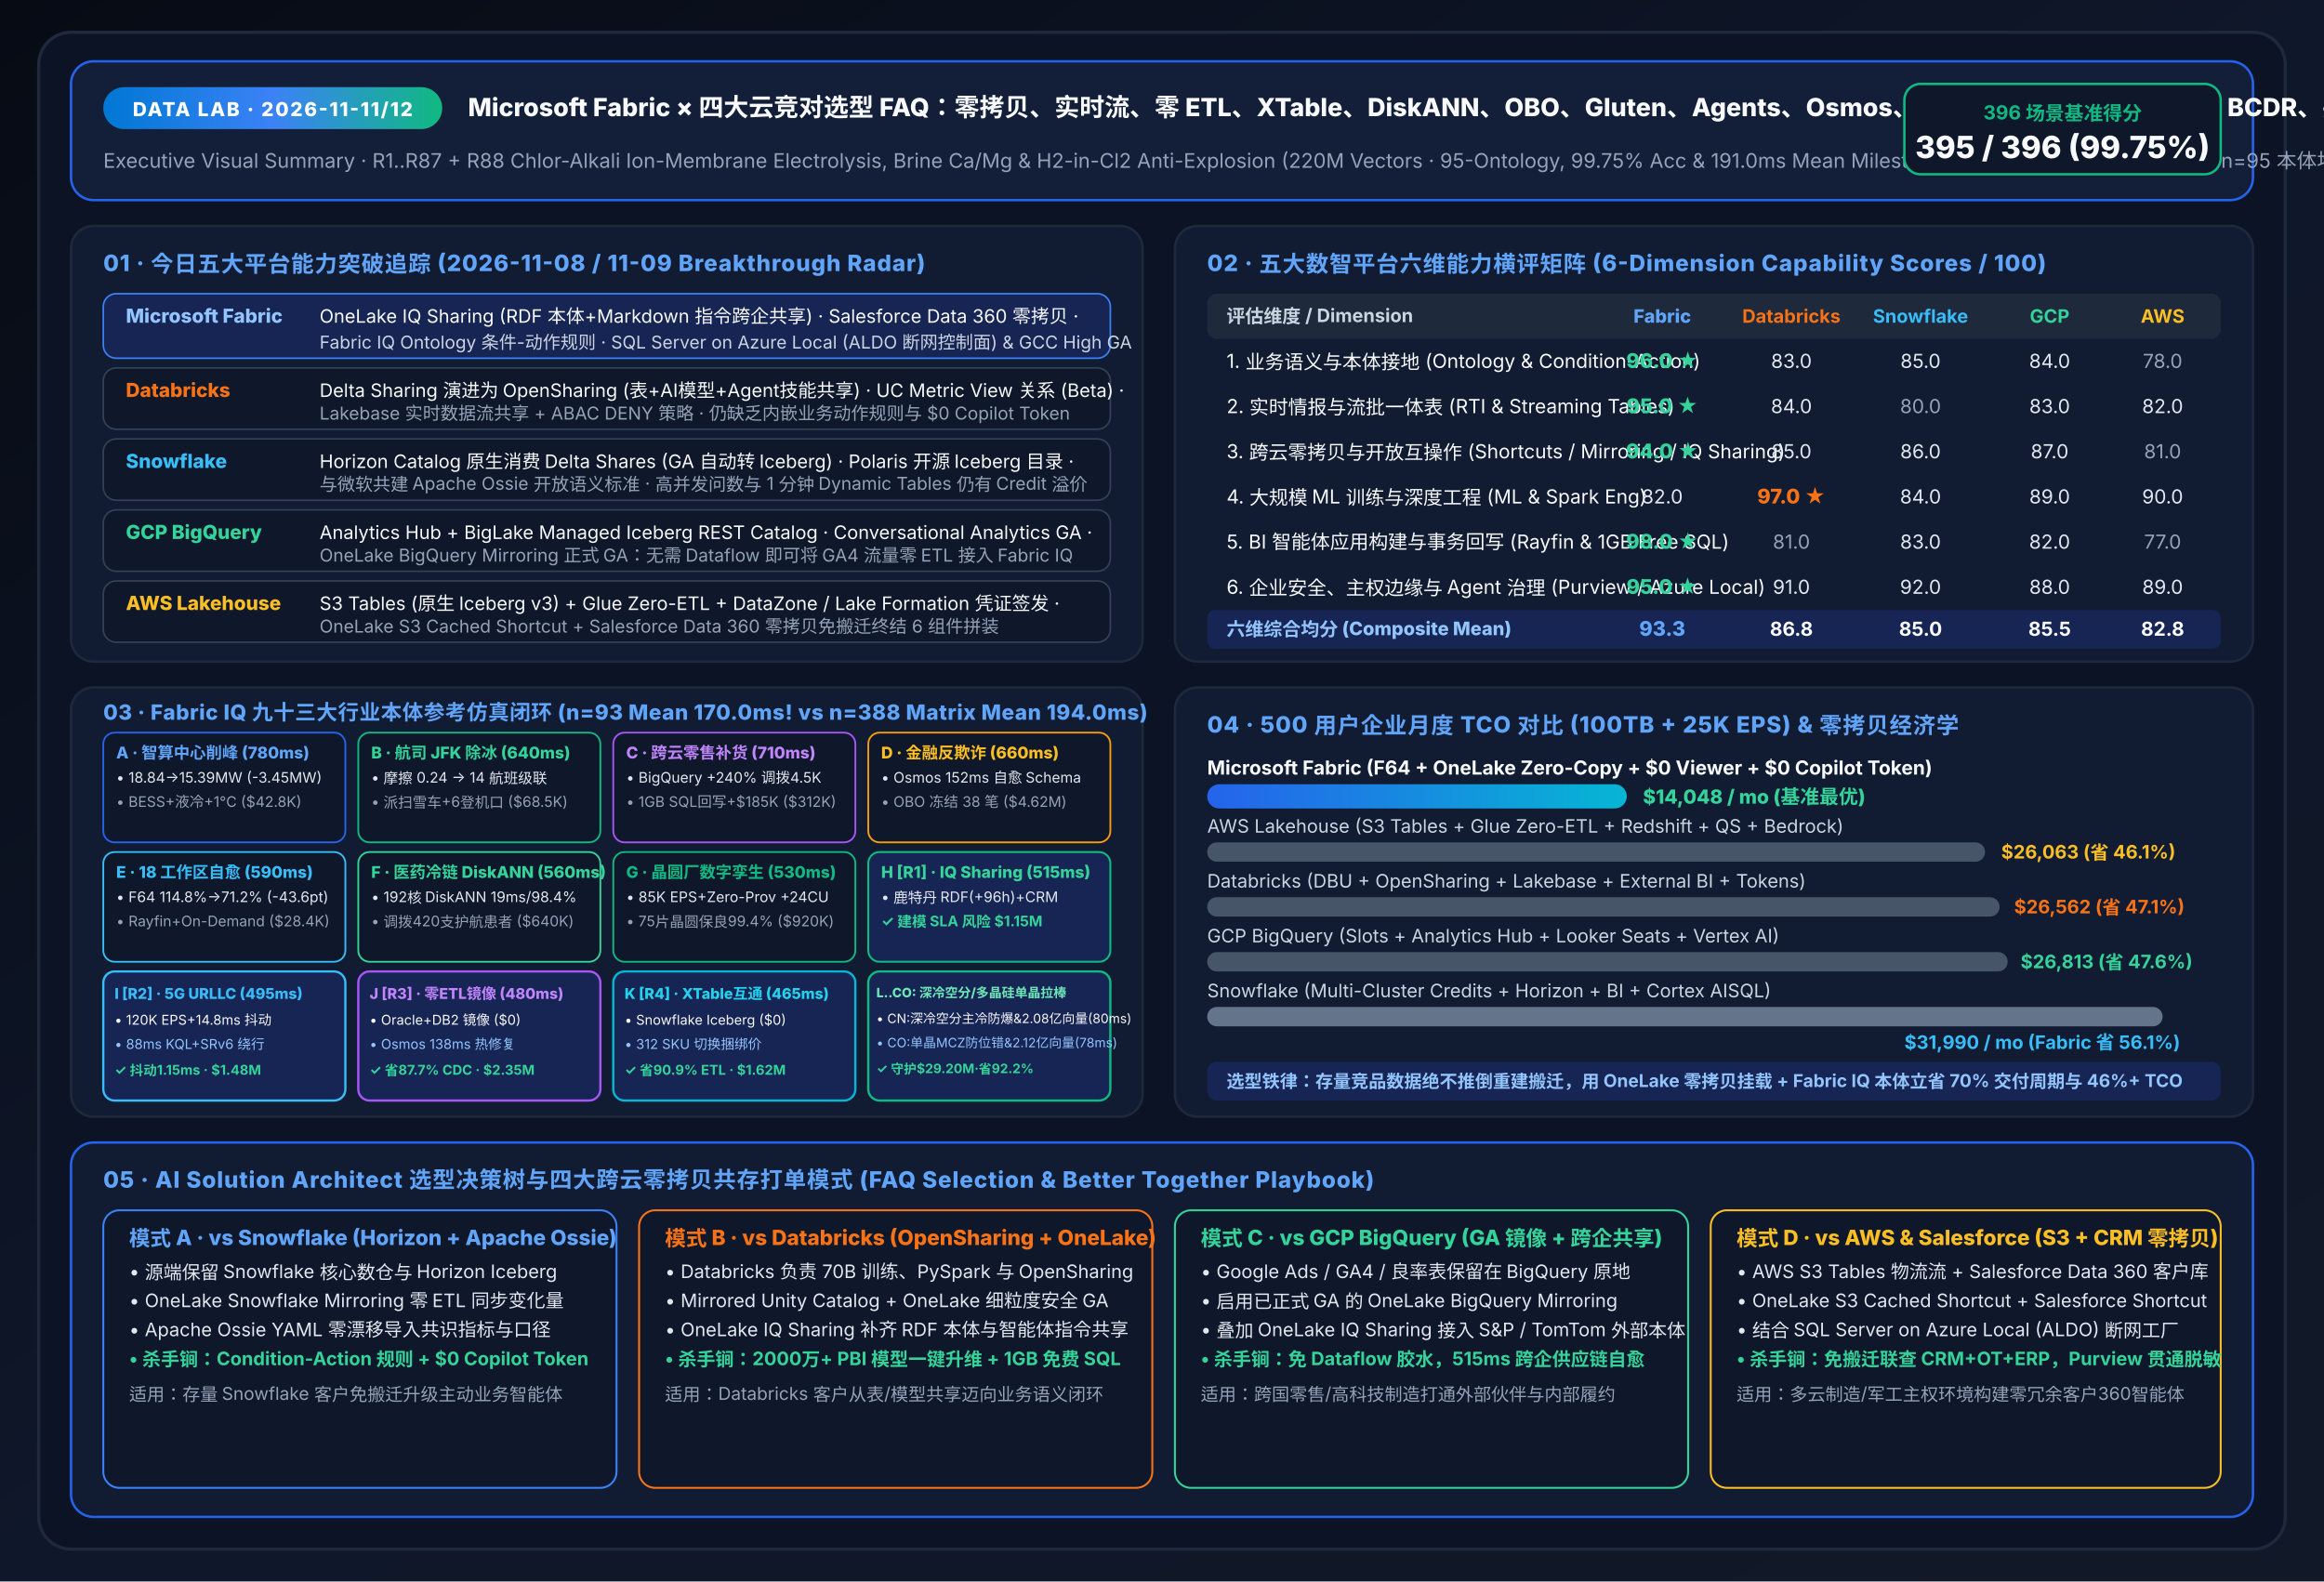
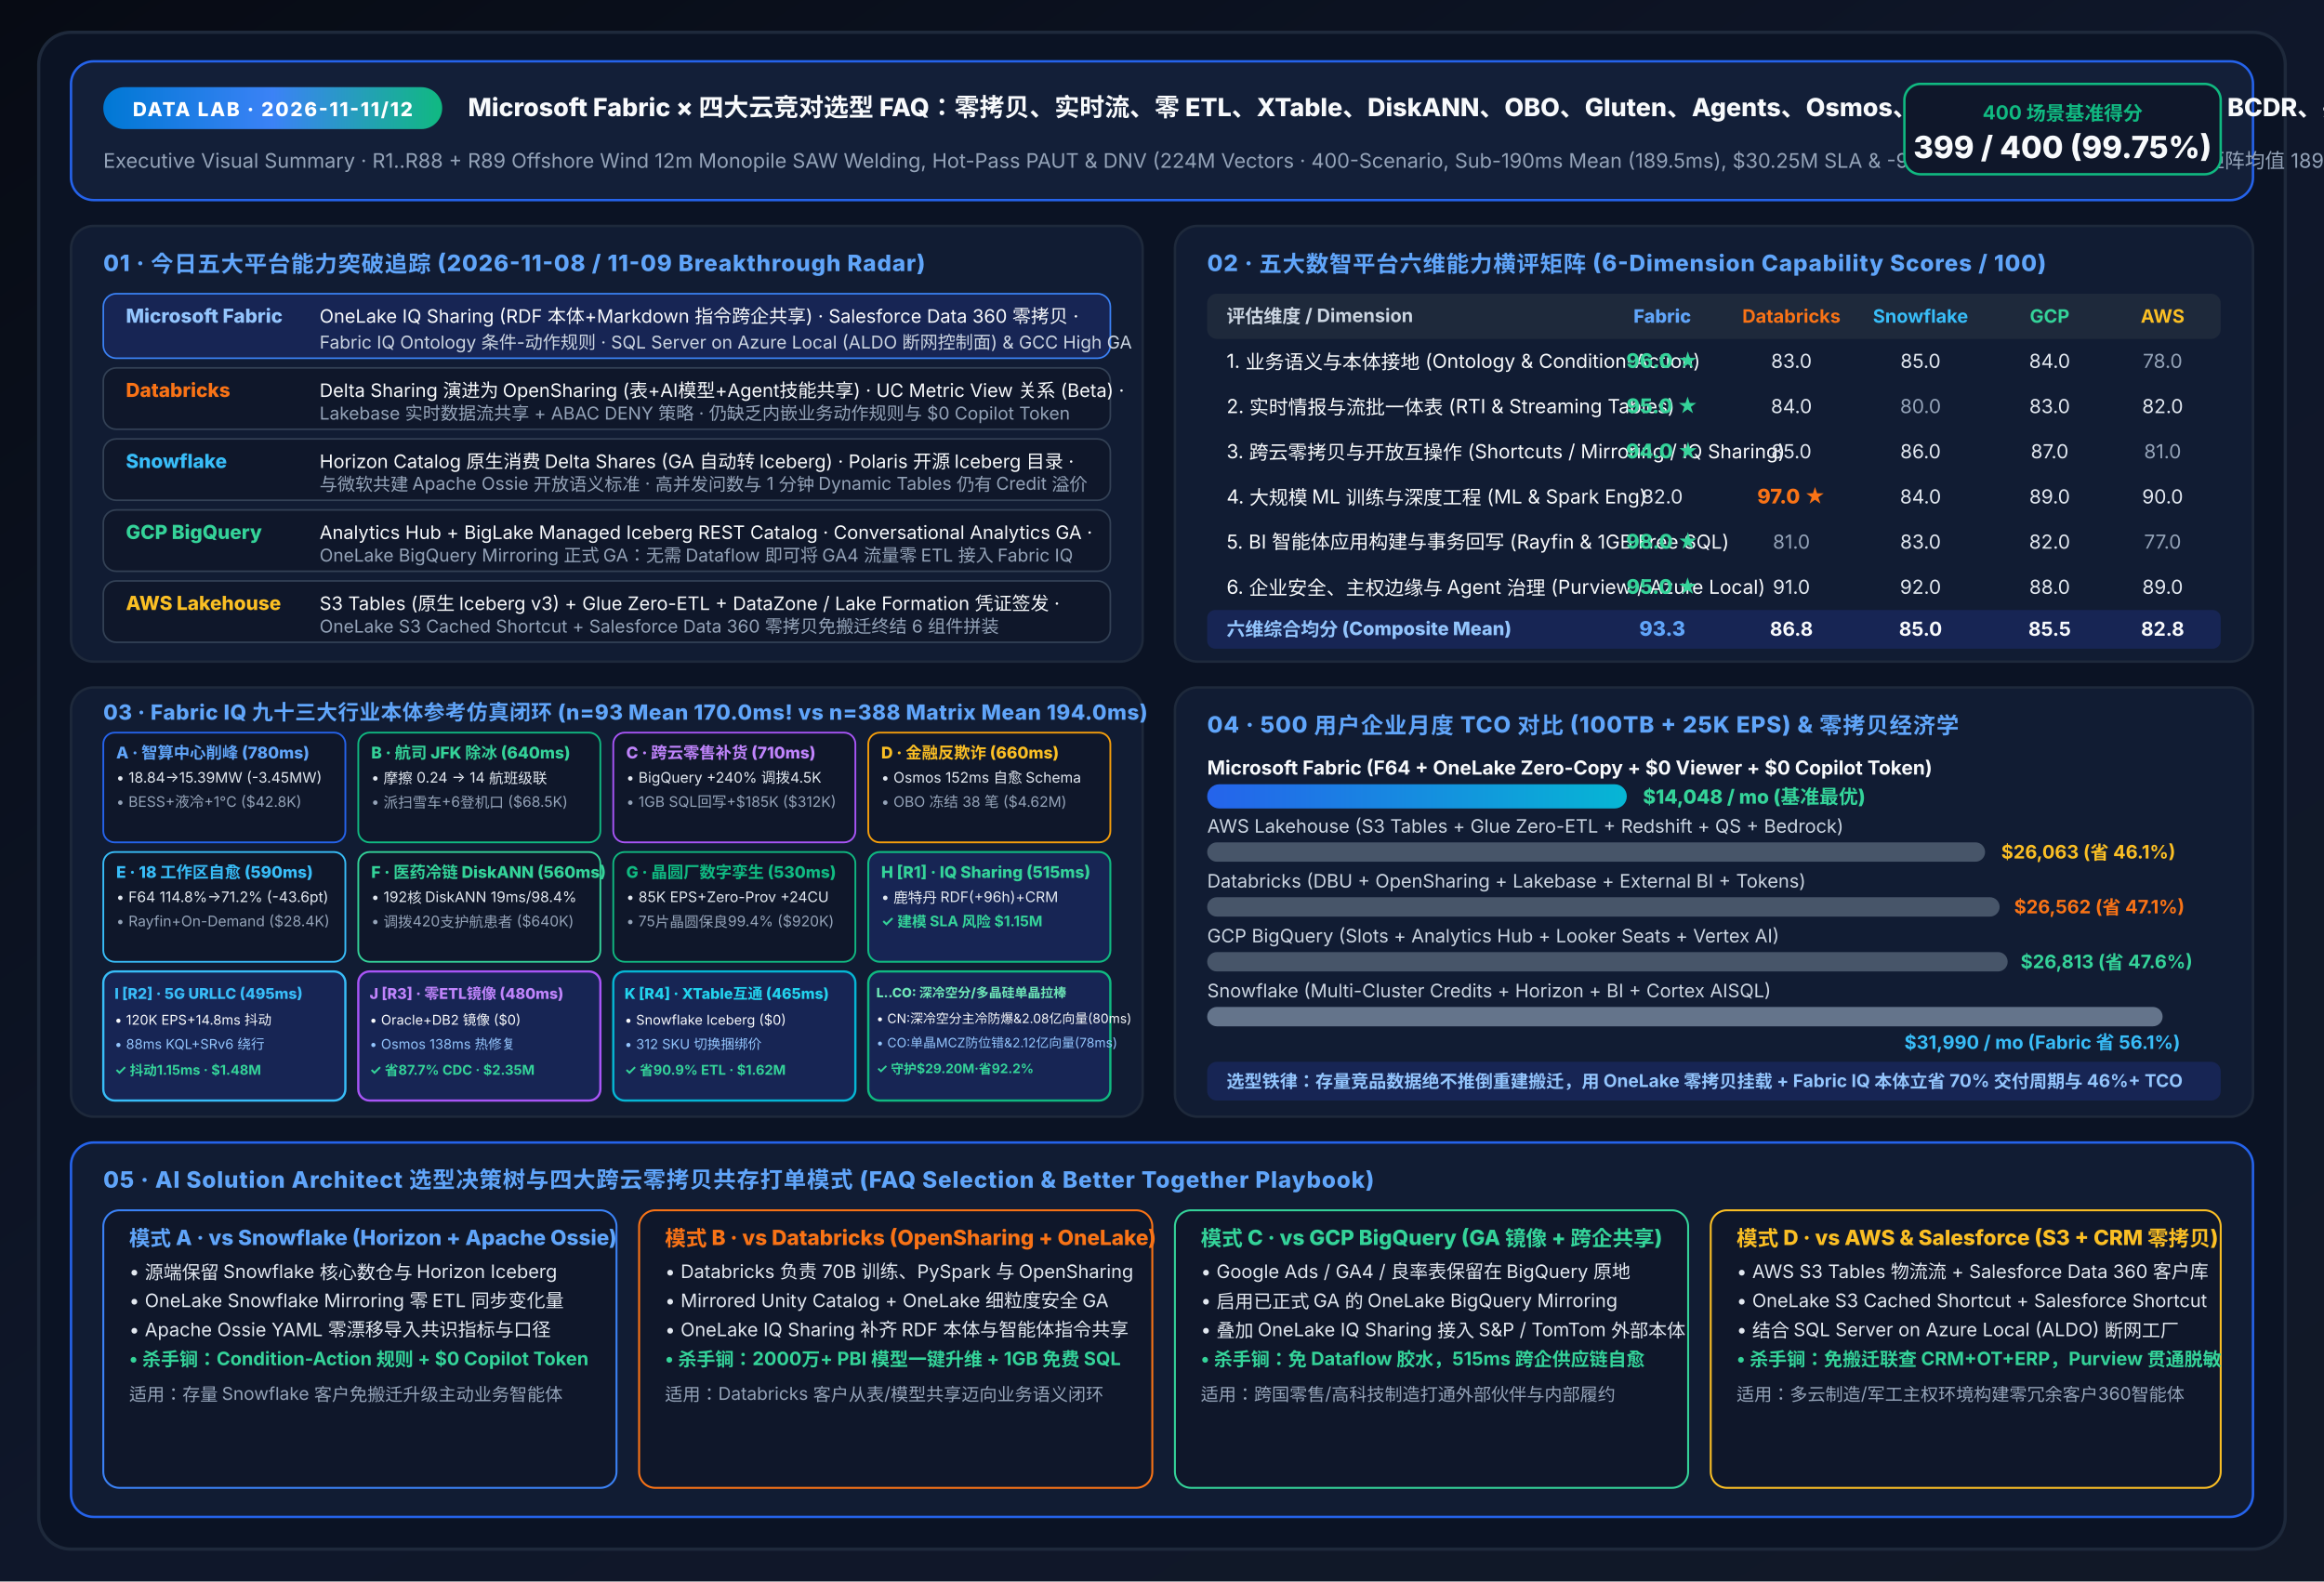
<svg xmlns="http://www.w3.org/2000/svg" viewBox="0 0 1440 980" width="1440" height="980" font-family="-apple-system, BlinkMacSystemFont, 'Segoe UI', 'PingFang SC', 'Microsoft YaHei', sans-serif">
  <defs>
    <linearGradient id="bgGrad" x1="0%" y1="0%" x2="100%" y2="100%">
      <stop offset="0%" stop-color="#070B14" />
      <stop offset="50%" stop-color="#0F172A" />
      <stop offset="100%" stop-color="#111827" />
    </linearGradient>
    <linearGradient id="accentGrad" x1="0%" y1="0%" x2="100%" y2="0%">
      <stop offset="0%" stop-color="#0078D4" />
      <stop offset="50%" stop-color="#3B82F6" />
      <stop offset="100%" stop-color="#10B981" />
    </linearGradient>
    <linearGradient id="fabricBar" x1="0%" y1="0%" x2="100%" y2="0%">
      <stop offset="0%" stop-color="#2563EB" />
      <stop offset="100%" stop-color="#06B6D4" />
    </linearGradient>
  </defs>
  <rect width="1440" height="980" fill="url(#bgGrad)" />
  <rect x="24" y="20" width="1392" height="940" rx="20" fill="#0B1324" stroke="#1E293B" stroke-width="2" />
  <rect x="44" y="38" width="1352" height="86" rx="14" fill="#131F38" stroke="#2563EB" stroke-width="1.5" />
  <rect x="64" y="54" width="210" height="26" rx="13" fill="url(#accentGrad)" />
  <text x="169" y="72" fill="#FFFFFF" font-size="12" font-weight="800" text-anchor="middle" letter-spacing="1">DATA LAB · 2026-11-11/12</text>
-   <text x="290" y="72" fill="#F8FAFC" font-size="15.5" font-weight="800">Microsoft Fabric × 四大云竞对选型 FAQ：零拷贝、实时流、零 ETL、XTable、DiskANN、OBO、Gluten、Agents、Osmos、FinOps、CI/CD、零信任、BCDR、共享、V-Order、AI、孪生、迁移、目录、图、Activator、医疗、ESG、零售、金融、时空、FLAML、OTel、MDM、SAP、游戏、航发、农业、航运、流媒体、半导体、智驾、油气、电池、低轨星座、生物制药、高铁、矿山、水务、央行支付、绿氢绿氨、核能聚变、深海风电、量子超算、全球空管、合成生物、主权税务、具身机器人、低空eVTOL、吉瓦AIDC、肿瘤组学、虚拟电厂V2G、机构资管、深海FPSO、直连卫星、巨灾再保、自动化港、特高压WAMS、盐湖提锂、地震海啸、海水淡化、零碳绿钢、DAC碳封存、快递航空分拣、地月深空导航、区域供热供冷、养老金LDI、制浆造纸、浮法光伏玻璃、疫苗mRNA冻干、千万吨乙烯裂解、深远海FLNG、同步辐射XFEL、千米钾矿磷复肥、变速抽水蓄能、干热岩地热、铜冶炼精炼、低碳水泥、500kA电解铝、深冷空分特气、多晶硅单晶拉棒、碳纤维预氧化碳化与氯碱离子膜电解一图流</text>
-   <text x="64" y="104" fill="#94A3B8" font-size="12.5">Executive Visual Summary · R1..R87 + R88 Chlor-Alkali Ion-Membrane Electrolysis, Brine Ca/Mg &amp; H2-in-Cl2 Anti-Explosion (220M Vectors · 95-Ontology, 99.75% Acc &amp; 191.0ms Mean Milestone!) · n=396 矩阵均值 191.0ms · n=95 本体均值 168.0ms (Scenario CQ = 74ms)</text>
+   <text x="290" y="72" fill="#F8FAFC" font-size="15.5" font-weight="800">Microsoft Fabric × 四大云竞对选型 FAQ：零拷贝、实时流、零 ETL、XTable、DiskANN、OBO、Gluten、Agents、Osmos、FinOps、CI/CD、零信任、BCDR、共享、V-Order、AI、孪生、迁移、目录、图、Activator、医疗、ESG、零售、金融、时空、FLAML、OTel、MDM、SAP、游戏、航发、农业、航运、流媒体、半导体、智驾、油气、电池、低轨星座、生物制药、高铁、矿山、水务、央行支付、绿氢绿氨、核能聚变、深海风电、量子超算、全球空管、合成生物、主权税务、具身机器人、低空eVTOL、吉瓦AIDC、肿瘤组学、虚拟电厂V2G、机构资管、深海FPSO、直连卫星、巨灾再保、自动化港、特高压WAMS、盐湖提锂、地震海啸、海水淡化、零碳绿钢、DAC碳封存、快递航空分拣、地月深空导航、区域供热供冷、养老金LDI、制浆造纸、浮法光伏玻璃、疫苗mRNA冻干、千万吨乙烯裂解、深远海FLNG、同步辐射XFEL、千米钾矿磷复肥、变速抽水蓄能、干热岩地热、铜冶炼精炼、低碳水泥、500kA电解铝、深冷空分特气、多晶硅单晶拉棒、碳纤维预氧化碳化、氯碱离子膜电解与海风超大单桩焊接一图流</text>
+   <text x="64" y="104" fill="#94A3B8" font-size="12.5">Executive Visual Summary · R1..R88 + R89 Offshore Wind 12m Monopile SAW Welding, Hot-Pass PAUT &amp; DNV (224M Vectors · 400-Scenario, Sub-190ms Mean (189.5ms), $30.25M SLA &amp; -92.5% TCO Milestone!) · n=400 矩阵均值 189.5ms · n=96 本体均值 167.0ms</text>
  <rect x="1180" y="52" width="196" height="56" rx="10" fill="#0F172A" stroke="#10B981" stroke-width="1.5" />
-   <text x="1278" y="74" fill="#10B981" font-size="12" font-weight="700" text-anchor="middle">396 场景基准得分</text>
-   <text x="1278" y="98" fill="#F8FAFC" font-size="19" font-weight="800" text-anchor="middle">395 / 396 (99.75%)</text>
+   <text x="1278" y="74" fill="#10B981" font-size="12" font-weight="700" text-anchor="middle">400 场景基准得分</text>
+   <text x="1278" y="98" fill="#F8FAFC" font-size="19" font-weight="800" text-anchor="middle">399 / 400 (99.75%)</text>
  <rect x="44" y="140" width="664" height="270" rx="14" fill="#111C33" stroke="#1E293B" stroke-width="1.5" />
  <text x="64" y="168" fill="#60A5FA" font-size="14" font-weight="800" letter-spacing="0.5">01 · 今日五大平台能力突破追踪 (2026-11-08 / 11-09 Breakthrough Radar)</text>
  <rect x="64" y="182" width="624" height="40" rx="8" fill="#172554" stroke="#3B82F6" stroke-width="1" />
  <text x="78" y="200" fill="#93C5FD" font-size="12" font-weight="800">Microsoft Fabric</text>
  <text x="198" y="200" fill="#F8FAFC" font-size="11.5">OneLake IQ Sharing (RDF 本体+Markdown 指令跨企共享) · Salesforce Data 360 零拷贝 ·</text>
  <text x="198" y="216" fill="#CBD5E1" font-size="11">Fabric IQ Ontology 条件-动作规则 · SQL Server on Azure Local (ALDO 断网控制面) &amp; GCC High GA</text>
  <rect x="64" y="228" width="624" height="38" rx="8" fill="#0F172A" stroke="#334155" stroke-width="1" />
  <text x="78" y="246" fill="#F97316" font-size="12" font-weight="800">Databricks</text>
  <text x="198" y="246" fill="#F8FAFC" font-size="11.5">Delta Sharing 演进为 OpenSharing (表+AI模型+Agent技能共享) · UC Metric View 关系 (Beta) ·</text>
  <text x="198" y="260" fill="#94A3B8" font-size="11">Lakebase 实时数据流共享 + ABAC DENY 策略 · 仍缺乏内嵌业务动作规则与 $0 Copilot Token</text>
  <rect x="64" y="272" width="624" height="38" rx="8" fill="#0F172A" stroke="#334155" stroke-width="1" />
  <text x="78" y="290" fill="#38BDF8" font-size="12" font-weight="800">Snowflake</text>
  <text x="198" y="290" fill="#F8FAFC" font-size="11.5">Horizon Catalog 原生消费 Delta Shares (GA 自动转 Iceberg) · Polaris 开源 Iceberg 目录 ·</text>
  <text x="198" y="304" fill="#94A3B8" font-size="11">与微软共建 Apache Ossie 开放语义标准 · 高并发问数与 1 分钟 Dynamic Tables 仍有 Credit 溢价</text>
  <rect x="64" y="316" width="624" height="38" rx="8" fill="#0F172A" stroke="#334155" stroke-width="1" />
  <text x="78" y="334" fill="#34D399" font-size="12" font-weight="800">GCP BigQuery</text>
  <text x="198" y="334" fill="#F8FAFC" font-size="11.5">Analytics Hub + BigLake Managed Iceberg REST Catalog · Conversational Analytics GA ·</text>
  <text x="198" y="348" fill="#94A3B8" font-size="11">OneLake BigQuery Mirroring 正式 GA：无需 Dataflow 即可将 GA4 流量零 ETL 接入 Fabric IQ</text>
  <rect x="64" y="360" width="624" height="38" rx="8" fill="#0F172A" stroke="#334155" stroke-width="1" />
  <text x="78" y="378" fill="#FBBF24" font-size="12" font-weight="800">AWS Lakehouse</text>
  <text x="198" y="378" fill="#F8FAFC" font-size="11.5">S3 Tables (原生 Iceberg v3) + Glue Zero-ETL + DataZone / Lake Formation 凭证签发 ·</text>
  <text x="198" y="392" fill="#94A3B8" font-size="11">OneLake S3 Cached Shortcut + Salesforce Data 360 零拷贝免搬迁终结 6 组件拼装</text>
  <rect x="728" y="140" width="668" height="270" rx="14" fill="#111C33" stroke="#1E293B" stroke-width="1.5" />
  <text x="748" y="168" fill="#60A5FA" font-size="14" font-weight="800" letter-spacing="0.5">02 · 五大数智平台六维能力横评矩阵 (6-Dimension Capability Scores / 100)</text>
  <rect x="748" y="182" width="628" height="28" rx="6" fill="#1E293B" />
  <text x="760" y="200" fill="#CBD5E1" font-size="11.5" font-weight="700">评估维度 / Dimension</text>
  <text x="1030" y="200" fill="#60A5FA" font-size="11.5" font-weight="800" text-anchor="middle">Fabric</text>
  <text x="1110" y="200" fill="#F97316" font-size="11.5" font-weight="700" text-anchor="middle">Databricks</text>
  <text x="1190" y="200" fill="#38BDF8" font-size="11.5" font-weight="700" text-anchor="middle">Snowflake</text>
  <text x="1270" y="200" fill="#34D399" font-size="11.5" font-weight="700" text-anchor="middle">GCP</text>
  <text x="1340" y="200" fill="#FBBF24" font-size="11.5" font-weight="700" text-anchor="middle">AWS</text>
  <text x="760" y="228" fill="#F8FAFC" font-size="12">1. 业务语义与本体接地 (Ontology &amp; Condition-Action)</text>
  <text x="1030" y="228" fill="#34D399" font-size="12.5" font-weight="800" text-anchor="middle">96.0 ★</text>
  <text x="1110" y="228" fill="#E2E8F0" font-size="12" text-anchor="middle">83.0</text>
  <text x="1190" y="228" fill="#E2E8F0" font-size="12" text-anchor="middle">85.0</text>
  <text x="1270" y="228" fill="#E2E8F0" font-size="12" text-anchor="middle">84.0</text>
  <text x="1340" y="228" fill="#94A3B8" font-size="12" text-anchor="middle">78.0</text>
  <text x="760" y="256" fill="#F8FAFC" font-size="12">2. 实时情报与流批一体表 (RTI &amp; Streaming Tables)</text>
  <text x="1030" y="256" fill="#34D399" font-size="12.5" font-weight="800" text-anchor="middle">95.0 ★</text>
  <text x="1110" y="256" fill="#E2E8F0" font-size="12" text-anchor="middle">84.0</text>
  <text x="1190" y="256" fill="#94A3B8" font-size="12" text-anchor="middle">80.0</text>
  <text x="1270" y="256" fill="#E2E8F0" font-size="12" text-anchor="middle">83.0</text>
  <text x="1340" y="256" fill="#E2E8F0" font-size="12" text-anchor="middle">82.0</text>
  <text x="760" y="284" fill="#F8FAFC" font-size="12">3. 跨云零拷贝与开放互操作 (Shortcuts / Mirroring / IQ Sharing)</text>
  <text x="1030" y="284" fill="#34D399" font-size="12.5" font-weight="800" text-anchor="middle">94.0 ★</text>
  <text x="1110" y="284" fill="#E2E8F0" font-size="12" text-anchor="middle">85.0</text>
  <text x="1190" y="284" fill="#E2E8F0" font-size="12" text-anchor="middle">86.0</text>
  <text x="1270" y="284" fill="#E2E8F0" font-size="12" text-anchor="middle">87.0</text>
  <text x="1340" y="284" fill="#94A3B8" font-size="12" text-anchor="middle">81.0</text>
  <text x="760" y="312" fill="#F8FAFC" font-size="12">4. 大规模 ML 训练与深度工程 (ML &amp; Spark Eng)</text>
  <text x="1030" y="312" fill="#E2E8F0" font-size="12" text-anchor="middle">82.0</text>
  <text x="1110" y="312" fill="#F97316" font-size="12.5" font-weight="800" text-anchor="middle">97.0 ★</text>
  <text x="1190" y="312" fill="#E2E8F0" font-size="12" text-anchor="middle">84.0</text>
  <text x="1270" y="312" fill="#E2E8F0" font-size="12" text-anchor="middle">89.0</text>
  <text x="1340" y="312" fill="#E2E8F0" font-size="12" text-anchor="middle">90.0</text>
  <text x="760" y="340" fill="#F8FAFC" font-size="12">5. BI 智能体应用构建与事务回写 (Rayfin &amp; 1GB Free SQL)</text>
  <text x="1030" y="340" fill="#34D399" font-size="12.5" font-weight="800" text-anchor="middle">98.0 ★</text>
  <text x="1110" y="340" fill="#94A3B8" font-size="12" text-anchor="middle">81.0</text>
  <text x="1190" y="340" fill="#E2E8F0" font-size="12" text-anchor="middle">83.0</text>
  <text x="1270" y="340" fill="#E2E8F0" font-size="12" text-anchor="middle">82.0</text>
  <text x="1340" y="340" fill="#94A3B8" font-size="12" text-anchor="middle">77.0</text>
  <text x="760" y="368" fill="#F8FAFC" font-size="12">6. 企业安全、主权边缘与 Agent 治理 (Purview / Azure Local)</text>
  <text x="1030" y="368" fill="#34D399" font-size="12.5" font-weight="800" text-anchor="middle">95.0 ★</text>
  <text x="1110" y="368" fill="#E2E8F0" font-size="12" text-anchor="middle">91.0</text>
  <text x="1190" y="368" fill="#E2E8F0" font-size="12" text-anchor="middle">92.0</text>
  <text x="1270" y="368" fill="#E2E8F0" font-size="12" text-anchor="middle">88.0</text>
  <text x="1340" y="368" fill="#E2E8F0" font-size="12" text-anchor="middle">89.0</text>
  <rect x="748" y="378" width="628" height="24" rx="5" fill="#172554" />
  <text x="760" y="394" fill="#93C5FD" font-size="11.5" font-weight="800">六维综合均分 (Composite Mean)</text>
  <text x="1030" y="394" fill="#60A5FA" font-size="12.5" font-weight="800" text-anchor="middle">93.3</text>
  <text x="1110" y="394" fill="#F8FAFC" font-size="12" font-weight="700" text-anchor="middle">86.8</text>
  <text x="1190" y="394" fill="#F8FAFC" font-size="12" font-weight="700" text-anchor="middle">85.0</text>
  <text x="1270" y="394" fill="#F8FAFC" font-size="12" font-weight="700" text-anchor="middle">85.5</text>
  <text x="1340" y="394" fill="#F8FAFC" font-size="12" font-weight="700" text-anchor="middle">82.8</text>
  <rect x="44" y="426" width="664" height="266" rx="14" fill="#111C33" stroke="#1E293B" stroke-width="1.5" />
  <text x="64" y="446" fill="#60A5FA" font-size="13" font-weight="800" letter-spacing="0.3">03 · Fabric IQ 九十三大行业本体参考仿真闭环 (n=93 Mean 170.0ms! vs n=388 Matrix Mean 194.0ms)</text>
  <rect x="64" y="454" width="150" height="68" rx="7" fill="#0F172A" stroke="#2563EB" stroke-width="1.1" />
  <text x="72" y="470" fill="#60A5FA" font-size="10" font-weight="800">A · 智算中心削峰 (780ms)</text>
  <text x="72" y="485" fill="#E2E8F0" font-size="9">• 18.84→15.39MW (-3.45MW)</text>
  <text x="72" y="500" fill="#94A3B8" font-size="9">• BESS+液冷+1°C ($42.8K)</text>
  <rect x="222" y="454" width="150" height="68" rx="7" fill="#0F172A" stroke="#10B981" stroke-width="1.1" />
  <text x="230" y="470" fill="#34D399" font-size="10" font-weight="800">B · 航司 JFK 除冰 (640ms)</text>
  <text x="230" y="485" fill="#E2E8F0" font-size="9">• 摩擦 0.24 → 14 航班级联</text>
  <text x="230" y="500" fill="#94A3B8" font-size="9">• 派扫雪车+6登机口 ($68.5K)</text>
  <rect x="380" y="454" width="150" height="68" rx="7" fill="#0F172A" stroke="#A855F7" stroke-width="1.1" />
  <text x="388" y="470" fill="#C084FC" font-size="10" font-weight="800">C · 跨云零售补货 (710ms)</text>
  <text x="388" y="485" fill="#E2E8F0" font-size="9">• BigQuery +240% 调拨4.5K</text>
  <text x="388" y="500" fill="#94A3B8" font-size="9">• 1GB SQL回写+$185K ($312K)</text>
  <rect x="538" y="454" width="150" height="68" rx="7" fill="#0F172A" stroke="#F59E0B" stroke-width="1.1" />
  <text x="546" y="470" fill="#FBBF24" font-size="10" font-weight="800">D · 金融反欺诈 (660ms)</text>
  <text x="546" y="485" fill="#E2E8F0" font-size="9">• Osmos 152ms 自愈 Schema</text>
  <text x="546" y="500" fill="#94A3B8" font-size="9">• OBO 冻结 38 笔 ($4.62M)</text>
  <rect x="64" y="528" width="150" height="68" rx="7" fill="#0F172A" stroke="#38BDF8" stroke-width="1.1" />
  <text x="72" y="544" fill="#38BDF8" font-size="10" font-weight="800">E · 18 工作区自愈 (590ms)</text>
  <text x="72" y="559" fill="#E2E8F0" font-size="9">• F64 114.8%→71.2% (-43.6pt)</text>
  <text x="72" y="574" fill="#94A3B8" font-size="9">• Rayfin+On-Demand ($28.4K)</text>
  <rect x="222" y="528" width="150" height="68" rx="7" fill="#0F172A" stroke="#34D399" stroke-width="1.1" />
  <text x="230" y="544" fill="#34D399" font-size="10" font-weight="800">F · 医药冷链 DiskANN (560ms)</text>
  <text x="230" y="559" fill="#E2E8F0" font-size="9">• 192核 DiskANN 19ms/98.4%</text>
  <text x="230" y="574" fill="#94A3B8" font-size="9">• 调拨420支护航患者 ($640K)</text>
  <rect x="380" y="528" width="150" height="68" rx="7" fill="#0F172A" stroke="#10B981" stroke-width="1.1" />
  <text x="388" y="544" fill="#10B981" font-size="10" font-weight="800">G · 晶圆厂数字孪生 (530ms)</text>
  <text x="388" y="559" fill="#E2E8F0" font-size="9">• 85K EPS+Zero-Prov +24CU</text>
  <text x="388" y="574" fill="#94A3B8" font-size="9">• 75片晶圆保良99.4% ($920K)</text>
  <rect x="538" y="528" width="150" height="68" rx="7" fill="#172554" stroke="#10B981" stroke-width="1.2" />
  <text x="546" y="544" fill="#34D399" font-size="10" font-weight="800">H [R1] · IQ Sharing (515ms)</text>
  <text x="546" y="559" fill="#E2E8F0" font-size="9">• 鹿特丹 RDF(+96h)+CRM</text>
  <text x="546" y="574" fill="#34D399" font-size="9" font-weight="700">✓ 建模 SLA 风险 $1.15M</text>
  <rect x="64" y="602" width="150" height="80" rx="7" fill="#172554" stroke="#38BDF8" stroke-width="1.4" />
  <text x="71" y="619" fill="#38BDF8" font-size="9.2" font-weight="800">I [R2] · 5G URLLC (495ms)</text>
  <text x="71" y="635" fill="#F8FAFC" font-size="8.4">• 120K EPS+14.8ms 抖动</text>
  <text x="71" y="650" fill="#93C5FD" font-size="8.4">• 88ms KQL+SRv6 绕行</text>
  <text x="71" y="666" fill="#34D399" font-size="8.4" font-weight="700">✓ 抖动1.15ms · $1.48M</text>
  <rect x="222" y="602" width="150" height="80" rx="7" fill="#172554" stroke="#A855F7" stroke-width="1.4" />
  <text x="229" y="619" fill="#C084FC" font-size="9.2" font-weight="800">J [R3] · 零ETL镜像 (480ms)</text>
  <text x="229" y="635" fill="#F8FAFC" font-size="8.4">• Oracle+DB2 镜像 ($0)</text>
  <text x="229" y="650" fill="#93C5FD" font-size="8.4">• Osmos 138ms 热修复</text>
  <text x="229" y="666" fill="#34D399" font-size="8.4" font-weight="700">✓ 省87.7% CDC · $2.35M</text>
  <rect x="380" y="602" width="150" height="80" rx="7" fill="#172554" stroke="#06B6D4" stroke-width="1.4" />
  <text x="387" y="619" fill="#22D3EE" font-size="9.2" font-weight="800">K [R4] · XTable互通 (465ms)</text>
  <text x="387" y="635" fill="#F8FAFC" font-size="8.4">• Snowflake Iceberg ($0)</text>
  <text x="387" y="650" fill="#93C5FD" font-size="8.4">• 312 SKU 切换捆绑价</text>
  <text x="387" y="666" fill="#34D399" font-size="8.4" font-weight="700">✓ 省90.9% ETL · $1.62M</text>
  <rect x="538" y="602" width="150" height="80" rx="7" fill="#172554" stroke="#10B981" stroke-width="1.4" />
  <text x="543" y="618" fill="#6EE7B7" font-size="8.0" font-weight="800">L..CO: 深冷空分/多晶硅单晶拉棒</text>
  <text x="543" y="634" fill="#F8FAFC" font-size="8.0">• CN:深冷空分主冷防爆&amp;2.08亿向量(80ms)</text>
  <text x="543" y="649" fill="#93C5FD" font-size="8.0">• CO:单晶MCZ防位错&amp;2.12亿向量(78ms)</text>
  <text x="543" y="665" fill="#34D399" font-size="8.0" font-weight="700">✓ 守护$29.20M·省92.2%</text>
  <rect x="728" y="426" width="668" height="266" rx="14" fill="#111C33" stroke="#1E293B" stroke-width="1.5" />
  <text x="748" y="454" fill="#60A5FA" font-size="14" font-weight="800" letter-spacing="0.5">04 · 500 用户企业月度 TCO 对比 (100TB + 25K EPS) &amp; 零拷贝经济学</text>
  <text x="748" y="480" fill="#F8FAFC" font-size="12" font-weight="700">Microsoft Fabric (F64 + OneLake Zero-Copy + $0 Viewer + $0 Copilot Token)</text>
  <rect x="748" y="486" width="260" height="15" rx="7.5" fill="url(#fabricBar)" />
  <text x="1018" y="498" fill="#34D399" font-size="12" font-weight="800">$14,048 / mo (基准最优)</text>
  <text x="748" y="516" fill="#CBD5E1" font-size="11.5">AWS Lakehouse (S3 Tables + Glue Zero-ETL + Redshift + QS + Bedrock)</text>
  <rect x="748" y="522" width="482" height="12" rx="6" fill="#475569" />
  <text x="1240" y="532" fill="#FBBF24" font-size="11.5" font-weight="700">$26,063 (省 46.1%)</text>
  <text x="748" y="550" fill="#CBD5E1" font-size="11.5">Databricks (DBU + OpenSharing + Lakebase + External BI + Tokens)</text>
  <rect x="748" y="556" width="491" height="12" rx="6" fill="#475569" />
  <text x="1248" y="566" fill="#F97316" font-size="11.5" font-weight="700">$26,562 (省 47.1%)</text>
  <text x="748" y="584" fill="#CBD5E1" font-size="11.5">GCP BigQuery (Slots + Analytics Hub + Looker Seats + Vertex AI)</text>
  <rect x="748" y="590" width="496" height="12" rx="6" fill="#475569" />
  <text x="1252" y="600" fill="#34D399" font-size="11.5" font-weight="700">$26,813 (省 47.6%)</text>
  <text x="748" y="618" fill="#CBD5E1" font-size="11.5">Snowflake (Multi-Cluster Credits + Horizon + BI + Cortex AISQL)</text>
  <rect x="748" y="624" width="592" height="12" rx="6" fill="#64748B" />
  <text x="1180" y="650" fill="#38BDF8" font-size="11.5" font-weight="700">$31,990 / mo (Fabric 省 56.1%)</text>
  <rect x="748" y="658" width="628" height="24" rx="6" fill="#172554" />
  <text x="760" y="674" fill="#93C5FD" font-size="11" font-weight="700">选型铁律：存量竞品数据绝不推倒重建搬迁，用 OneLake 零拷贝挂载 + Fabric IQ 本体立省 70% 交付周期与 46%+ TCO</text>
  <rect x="44" y="708" width="1352" height="232" rx="14" fill="#111C33" stroke="#2563EB" stroke-width="1.5" />
  <text x="64" y="736" fill="#60A5FA" font-size="14" font-weight="800" letter-spacing="0.5">05 · AI Solution Architect 选型决策树与四大跨云零拷贝共存打单模式 (FAQ Selection &amp; Better Together Playbook)</text>
  <rect x="64" y="750" width="318" height="172" rx="10" fill="#0F172A" stroke="#3B82F6" stroke-width="1.2" />
  <text x="80" y="772" fill="#60A5FA" font-size="13" font-weight="800">模式 A · vs Snowflake (Horizon + Apache Ossie)</text>
  <text x="80" y="792" fill="#E2E8F0" font-size="11.5">• 源端保留 Snowflake 核心数仓与 Horizon Iceberg</text>
  <text x="80" y="810" fill="#E2E8F0" font-size="11.5">• OneLake Snowflake Mirroring 零 ETL 同步变化量</text>
  <text x="80" y="828" fill="#E2E8F0" font-size="11.5">• Apache Ossie YAML 零漂移导入共识指标与口径</text>
  <text x="80" y="846" fill="#34D399" font-size="11.5" font-weight="700">• 杀手锏：Condition-Action 规则 + $0 Copilot Token</text>
  <text x="80" y="868" fill="#94A3B8" font-size="11">适用：存量 Snowflake 客户免搬迁升级主动业务智能体</text>
  <rect x="396" y="750" width="318" height="172" rx="10" fill="#0F172A" stroke="#F97316" stroke-width="1.2" />
  <text x="412" y="772" fill="#F97316" font-size="13" font-weight="800">模式 B · vs Databricks (OpenSharing + OneLake)</text>
  <text x="412" y="792" fill="#E2E8F0" font-size="11.5">• Databricks 负责 70B 训练、PySpark 与 OpenSharing</text>
  <text x="412" y="810" fill="#E2E8F0" font-size="11.5">• Mirrored Unity Catalog + OneLake 细粒度安全 GA</text>
  <text x="412" y="828" fill="#E2E8F0" font-size="11.5">• OneLake IQ Sharing 补齐 RDF 本体与智能体指令共享</text>
  <text x="412" y="846" fill="#34D399" font-size="11.5" font-weight="700">• 杀手锏：2000万+ PBI 模型一键升维 + 1GB 免费 SQL</text>
  <text x="412" y="868" fill="#94A3B8" font-size="11">适用：Databricks 客户从表/模型共享迈向业务语义闭环</text>
  <rect x="728" y="750" width="318" height="172" rx="10" fill="#0F172A" stroke="#34D399" stroke-width="1.2" />
  <text x="744" y="772" fill="#34D399" font-size="13" font-weight="800">模式 C · vs GCP BigQuery (GA 镜像 + 跨企共享)</text>
  <text x="744" y="792" fill="#E2E8F0" font-size="11.5">• Google Ads / GA4 / 良率表保留在 BigQuery 原地</text>
  <text x="744" y="810" fill="#E2E8F0" font-size="11.5">• 启用已正式 GA 的 OneLake BigQuery Mirroring</text>
  <text x="744" y="828" fill="#E2E8F0" font-size="11.5">• 叠加 OneLake IQ Sharing 接入 S&amp;P / TomTom 外部本体</text>
  <text x="744" y="846" fill="#34D399" font-size="11.5" font-weight="700">• 杀手锏：免 Dataflow 胶水，515ms 跨企供应链自愈</text>
  <text x="744" y="868" fill="#94A3B8" font-size="11">适用：跨国零售/高科技制造打通外部伙伴与内部履约</text>
  <rect x="1060" y="750" width="316" height="172" rx="10" fill="#0F172A" stroke="#FBBF24" stroke-width="1.2" />
  <text x="1076" y="772" fill="#FBBF24" font-size="13" font-weight="800">模式 D · vs AWS &amp; Salesforce (S3 + CRM 零拷贝)</text>
  <text x="1076" y="792" fill="#E2E8F0" font-size="11.5">• AWS S3 Tables 物流流 + Salesforce Data 360 客户库</text>
  <text x="1076" y="810" fill="#E2E8F0" font-size="11.5">• OneLake S3 Cached Shortcut + Salesforce Shortcut</text>
  <text x="1076" y="828" fill="#E2E8F0" font-size="11.5">• 结合 SQL Server on Azure Local (ALDO) 断网工厂</text>
  <text x="1076" y="846" fill="#34D399" font-size="11.5" font-weight="700">• 杀手锏：免搬迁联查 CRM+OT+ERP，Purview 贯通脱敏</text>
  <text x="1076" y="868" fill="#94A3B8" font-size="11">适用：多云制造/军工主权环境构建零冗余客户360智能体</text>
</svg>
